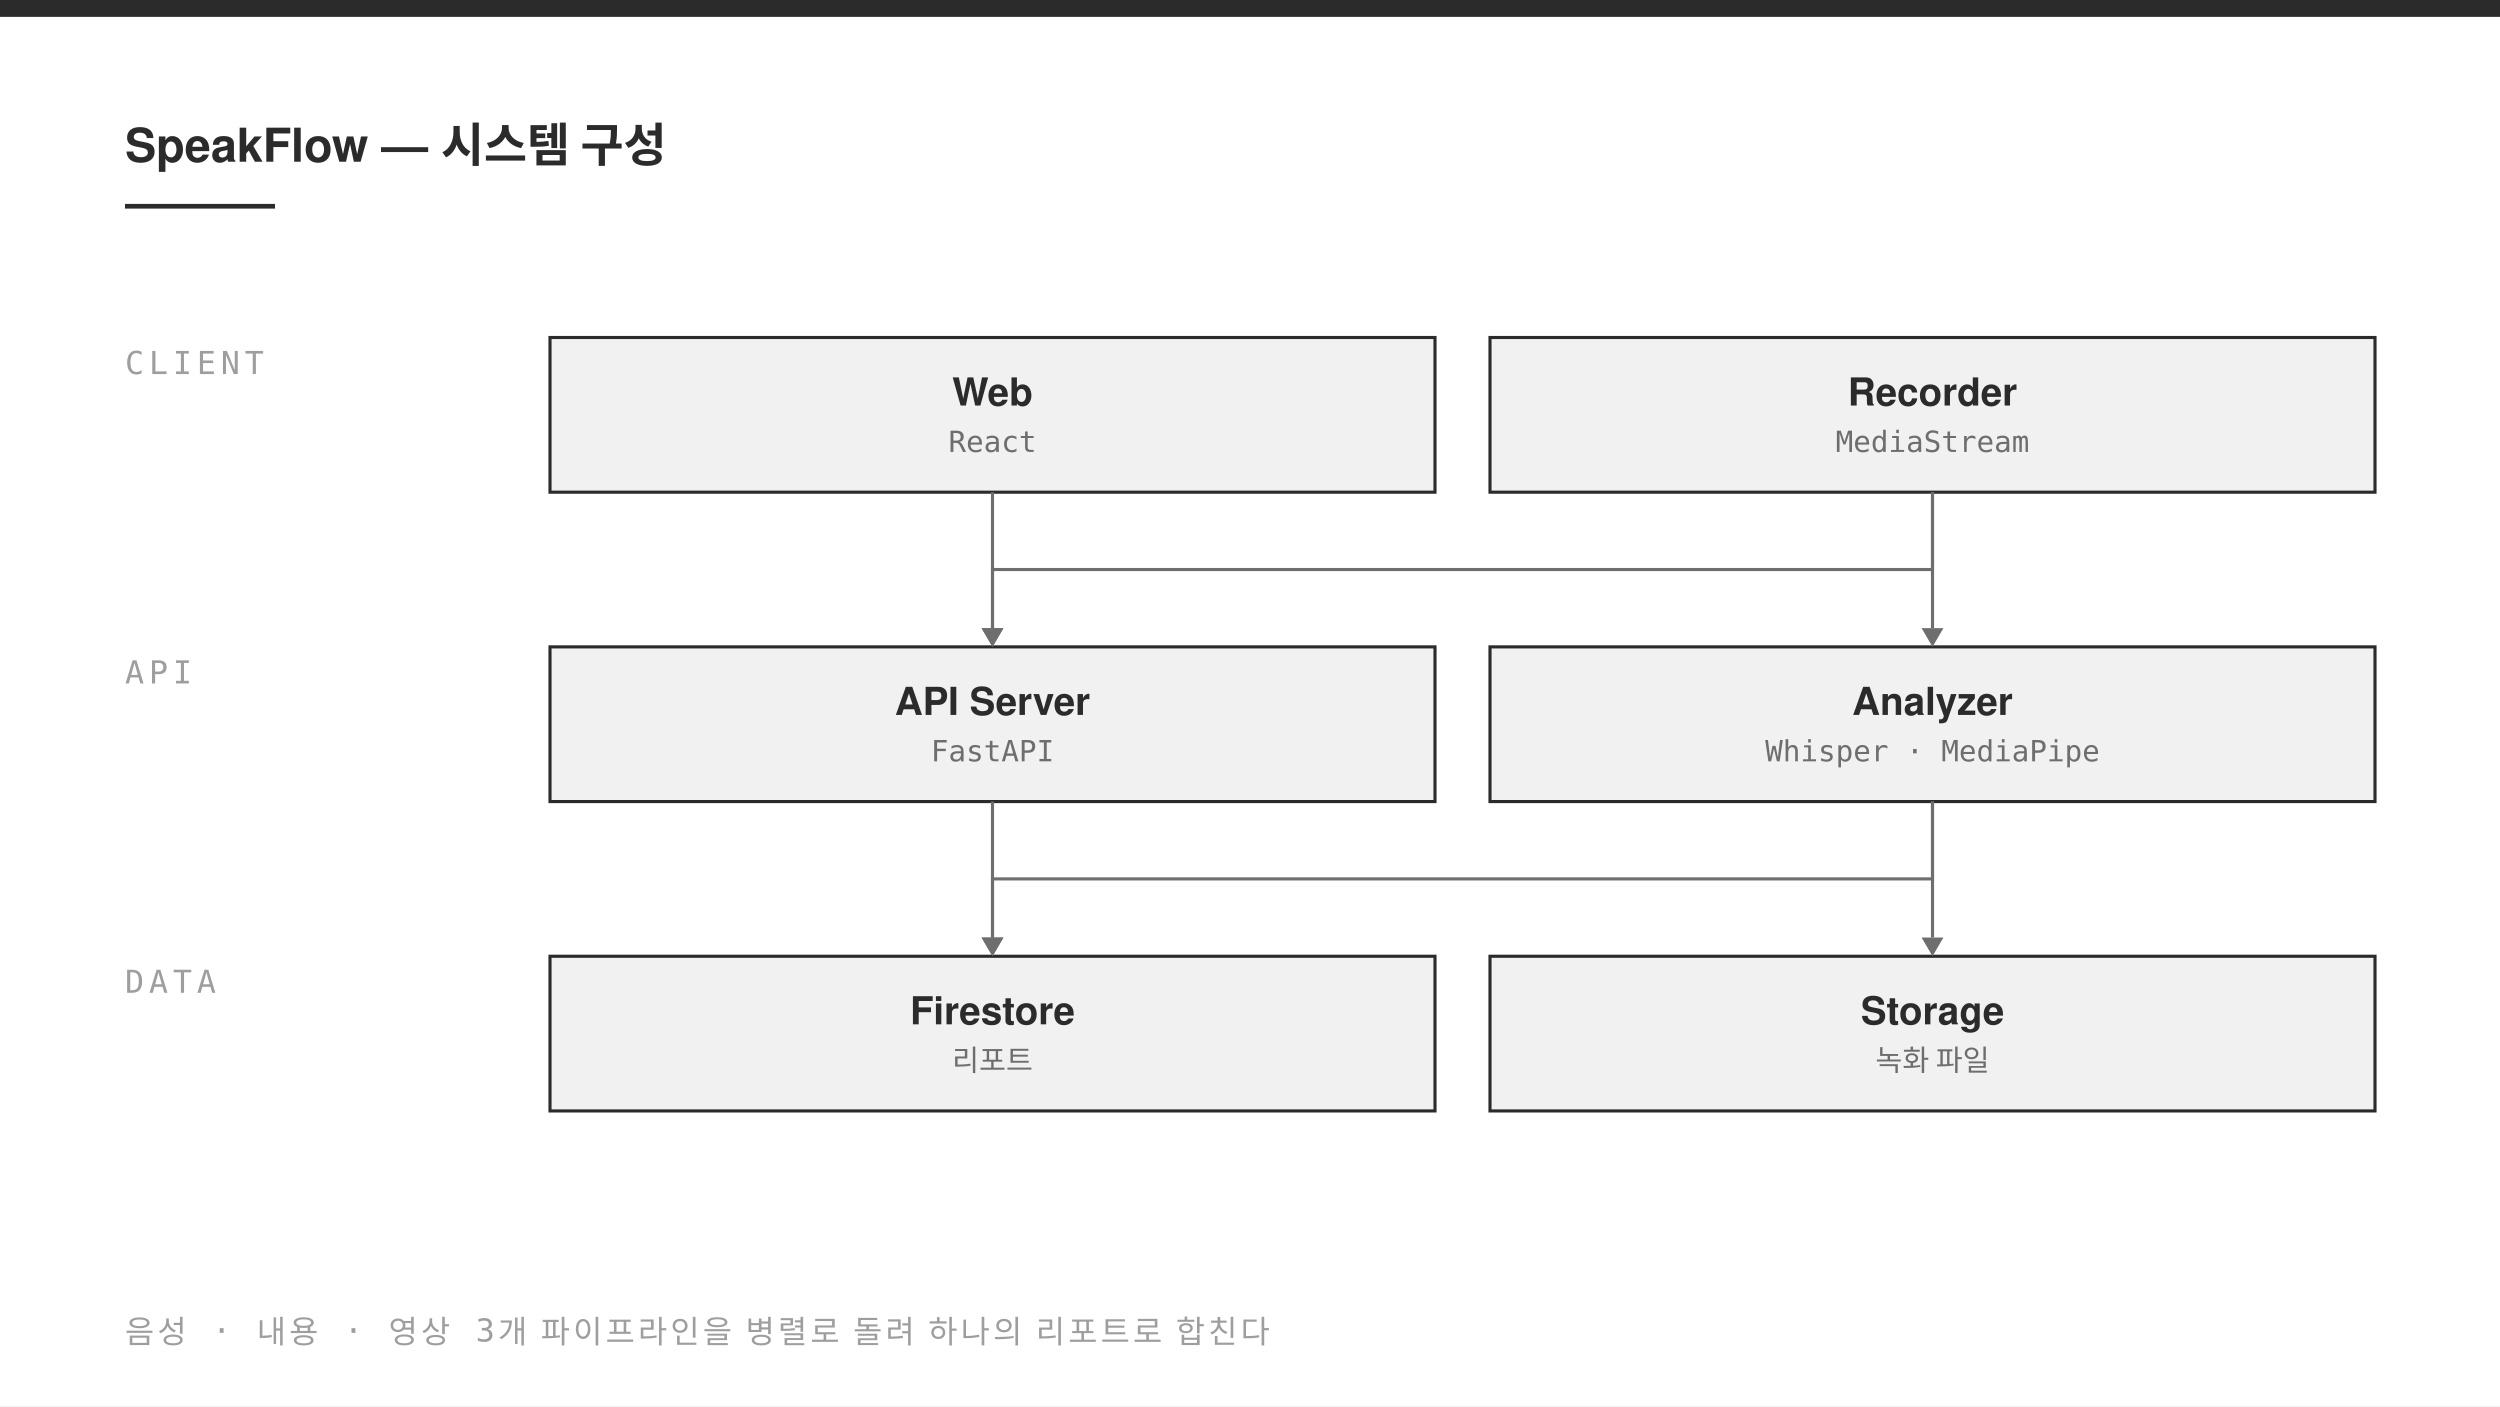
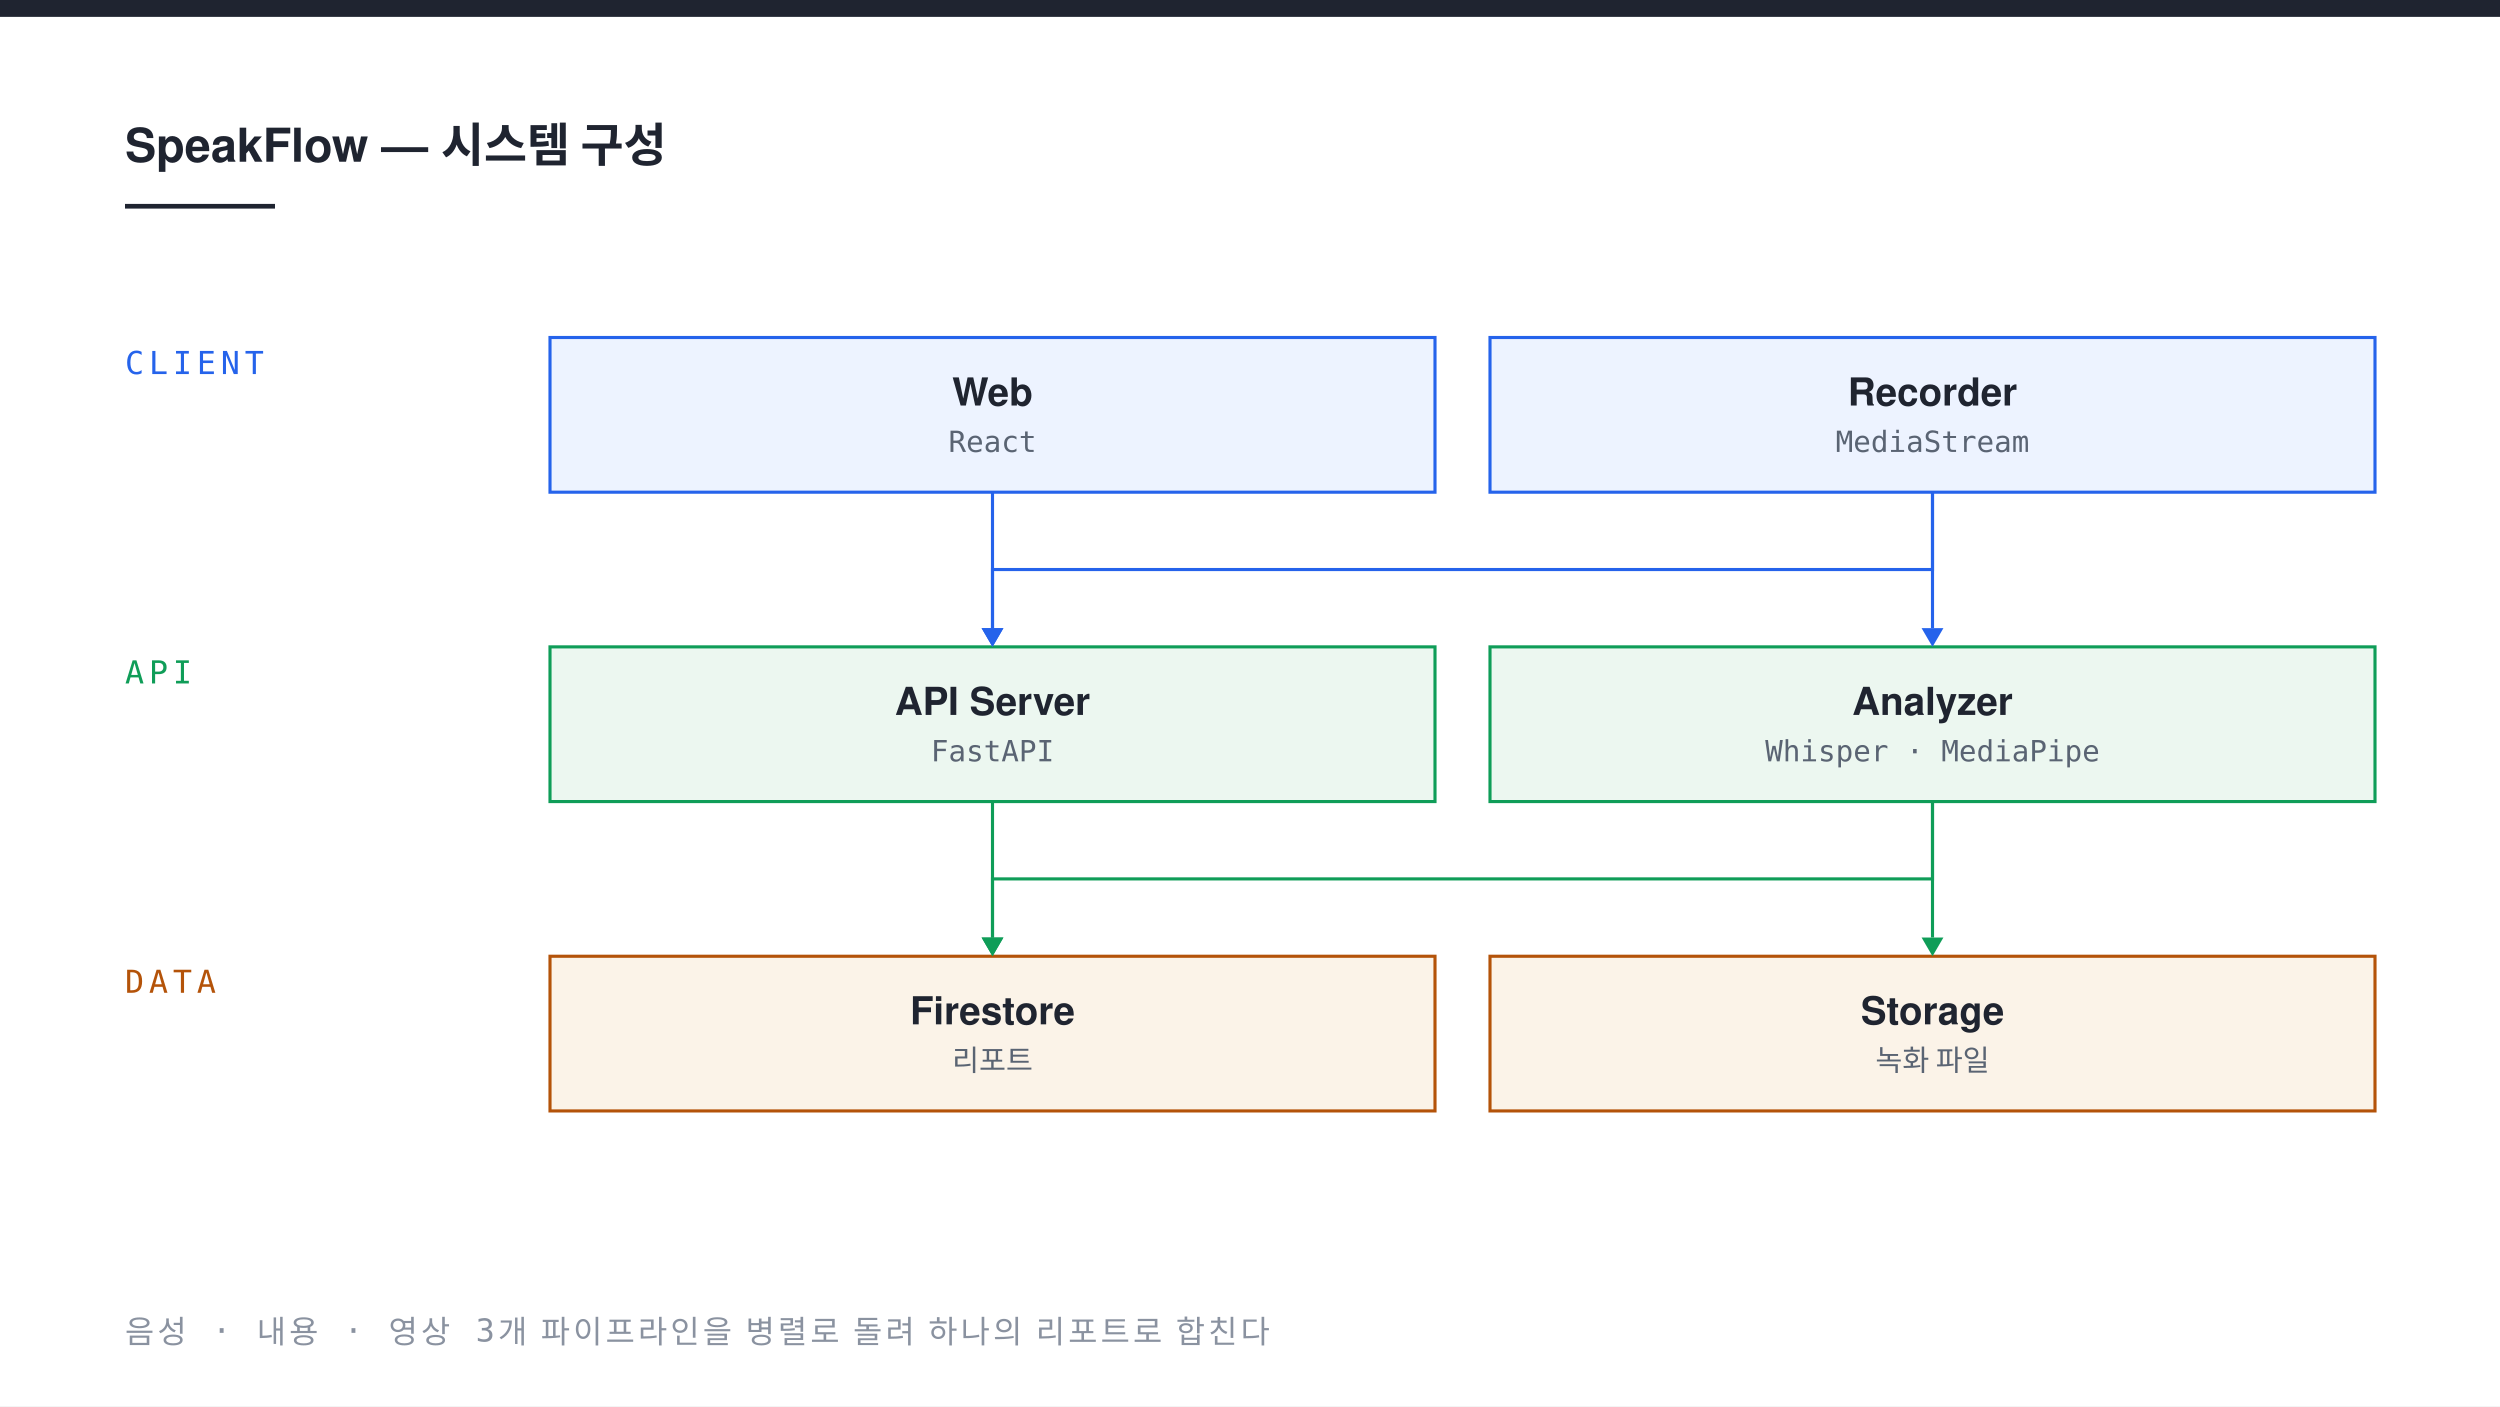
<svg xmlns="http://www.w3.org/2000/svg" viewBox="0 0 1600 900" width="1600" height="900" role="img">
  <rect x="0" y="0" width="1600" height="900" fill="#FFFFFF" />
-   <rect x="0" y="0" width="1600" height="10.8" fill="#2B2B2B" />
-   <text x="80" y="103.5" font-family="Helvetica Neue, Helvetica, Arial, sans-serif" font-size="29.9" font-weight="700" fill="#2B2B2B" text-anchor="start" letter-spacing="0" xml:space="preserve">SpeakFlow — 시스템 구성</text>
-   <rect x="80" y="130.5" width="96" height="3" fill="#2B2B2B" />
-   <text x="80" y="239.4" font-family="ui-monospace, SFMono-Regular, Menlo, Consolas, monospace" font-size="20.28" font-weight="400" fill="#9E9E9E" text-anchor="start" letter-spacing="3.12" xml:space="preserve">CLIENT</text>
-   <rect x="352" y="216" width="566.4" height="99" fill="#F1F1F1" />
-   <rect x="352" y="216" width="566.4" height="99" fill="none" stroke="#2B2B2B" stroke-width="2" />
-   <text x="635.2" y="259.56" font-family="Helvetica Neue, Helvetica, Arial, sans-serif" font-size="24.7" font-weight="700" fill="#2B2B2B" text-anchor="middle" letter-spacing="0" xml:space="preserve">Web</text>
-   <text x="635.2" y="289.26" font-family="ui-monospace, SFMono-Regular, Menlo, Consolas, monospace" font-size="18.72" font-weight="400" fill="#6E6E6E" text-anchor="middle" letter-spacing="0" xml:space="preserve">React</text>
-   <rect x="953.6" y="216" width="566.4" height="99" fill="#F1F1F1" />
-   <rect x="953.6" y="216" width="566.4" height="99" fill="none" stroke="#2B2B2B" stroke-width="2" />
-   <text x="1236.8" y="259.56" font-family="Helvetica Neue, Helvetica, Arial, sans-serif" font-size="24.7" font-weight="700" fill="#2B2B2B" text-anchor="middle" letter-spacing="0" xml:space="preserve">Recorder</text>
-   <text x="1236.8" y="289.26" font-family="ui-monospace, SFMono-Regular, Menlo, Consolas, monospace" font-size="18.72" font-weight="400" fill="#6E6E6E" text-anchor="middle" letter-spacing="0" xml:space="preserve">MediaStream</text>
-   <text x="80" y="437.4" font-family="ui-monospace, SFMono-Regular, Menlo, Consolas, monospace" font-size="20.28" font-weight="400" fill="#9E9E9E" text-anchor="start" letter-spacing="3.12" xml:space="preserve">API</text>
-   <rect x="352" y="414" width="566.4" height="99" fill="#F1F1F1" />
-   <rect x="352" y="414" width="566.4" height="99" fill="none" stroke="#2B2B2B" stroke-width="2" />
-   <text x="635.2" y="457.56" font-family="Helvetica Neue, Helvetica, Arial, sans-serif" font-size="24.7" font-weight="700" fill="#2B2B2B" text-anchor="middle" letter-spacing="0" xml:space="preserve">API Server</text>
-   <text x="635.2" y="487.26" font-family="ui-monospace, SFMono-Regular, Menlo, Consolas, monospace" font-size="18.72" font-weight="400" fill="#6E6E6E" text-anchor="middle" letter-spacing="0" xml:space="preserve">FastAPI</text>
-   <rect x="953.6" y="414" width="566.4" height="99" fill="#F1F1F1" />
-   <rect x="953.6" y="414" width="566.4" height="99" fill="none" stroke="#2B2B2B" stroke-width="2" />
-   <text x="1236.8" y="457.56" font-family="Helvetica Neue, Helvetica, Arial, sans-serif" font-size="24.7" font-weight="700" fill="#2B2B2B" text-anchor="middle" letter-spacing="0" xml:space="preserve">Analyzer</text>
-   <text x="1236.8" y="487.26" font-family="ui-monospace, SFMono-Regular, Menlo, Consolas, monospace" font-size="18.72" font-weight="400" fill="#6E6E6E" text-anchor="middle" letter-spacing="0" xml:space="preserve">Whisper · MediaPipe</text>
-   <text x="80" y="635.4" font-family="ui-monospace, SFMono-Regular, Menlo, Consolas, monospace" font-size="20.28" font-weight="400" fill="#9E9E9E" text-anchor="start" letter-spacing="3.12" xml:space="preserve">DATA</text>
-   <rect x="352" y="612" width="566.4" height="99" fill="#F1F1F1" />
-   <rect x="352" y="612" width="566.4" height="99" fill="none" stroke="#2B2B2B" stroke-width="2" />
-   <text x="635.2" y="655.56" font-family="Helvetica Neue, Helvetica, Arial, sans-serif" font-size="24.7" font-weight="700" fill="#2B2B2B" text-anchor="middle" letter-spacing="0" xml:space="preserve">Firestore</text>
-   <text x="635.2" y="685.26" font-family="ui-monospace, SFMono-Regular, Menlo, Consolas, monospace" font-size="18.72" font-weight="400" fill="#6E6E6E" text-anchor="middle" letter-spacing="0" xml:space="preserve">리포트</text>
-   <rect x="953.6" y="612" width="566.4" height="99" fill="#F1F1F1" />
-   <rect x="953.6" y="612" width="566.4" height="99" fill="none" stroke="#2B2B2B" stroke-width="2" />
-   <text x="1236.8" y="655.56" font-family="Helvetica Neue, Helvetica, Arial, sans-serif" font-size="24.7" font-weight="700" fill="#2B2B2B" text-anchor="middle" letter-spacing="0" xml:space="preserve">Storage</text>
-   <text x="1236.8" y="685.26" font-family="ui-monospace, SFMono-Regular, Menlo, Consolas, monospace" font-size="18.72" font-weight="400" fill="#6E6E6E" text-anchor="middle" letter-spacing="0" xml:space="preserve">녹화 파일</text>
-   <path d="M635.2 315 L635.2 364.5 L635.2 364.5 L635.2 402" fill="none" stroke="#6E6E6E" stroke-width="2" />
-   <path d="M635.2 414 l-7 -12 l14 0 z" fill="#6E6E6E" />
-   <path d="M1236.8 315 L1236.8 364.5 L635.2 364.5 L635.2 402" fill="none" stroke="#6E6E6E" stroke-width="2" />
-   <path d="M635.2 414 l-7 -12 l14 0 z" fill="#6E6E6E" />
-   <path d="M1236.8 315 L1236.8 364.5 L1236.8 364.5 L1236.8 402" fill="none" stroke="#6E6E6E" stroke-width="2" />
-   <path d="M1236.8 414 l-7 -12 l14 0 z" fill="#6E6E6E" />
-   <path d="M635.2 513 L635.2 562.5 L635.2 562.5 L635.2 600" fill="none" stroke="#6E6E6E" stroke-width="2" />
-   <path d="M635.2 612 l-7 -12 l14 0 z" fill="#6E6E6E" />
-   <path d="M1236.8 513 L1236.8 562.5 L635.2 562.5 L635.2 600" fill="none" stroke="#6E6E6E" stroke-width="2" />
-   <path d="M635.2 612 l-7 -12 l14 0 z" fill="#6E6E6E" />
-   <path d="M1236.8 513 L1236.8 562.5 L1236.8 562.5 L1236.8 600" fill="none" stroke="#6E6E6E" stroke-width="2" />
-   <path d="M1236.8 612 l-7 -12 l14 0 z" fill="#6E6E6E" />
-   <text x="80" y="859.5" font-family="ui-monospace, SFMono-Regular, Menlo, Consolas, monospace" font-size="20.28" font-weight="400" fill="#9E9E9E" text-anchor="start" letter-spacing="2.08" xml:space="preserve">음성 · 내용 · 영상 3개 파이프라인을 병렬로 돌려 하나의 리포트로 합친다</text>
+   <rect x="0" y="0" width="1600" height="10.8" fill="#1F2430" />
+   <text x="80" y="103.5" font-family="Helvetica Neue, Helvetica, Arial, sans-serif" font-size="29.9" font-weight="700" fill="#1F2430" text-anchor="start" letter-spacing="0" xml:space="preserve">SpeakFlow — 시스템 구성</text>
+   <rect x="80" y="130.5" width="96" height="3" fill="#1F2430" />
+   <text x="80" y="239.4" font-family="ui-monospace, SFMono-Regular, Menlo, Consolas, monospace" font-size="20.28" font-weight="400" fill="#2563EB" text-anchor="start" letter-spacing="3.12" xml:space="preserve">CLIENT</text>
+   <rect x="352" y="216" width="566.4" height="99" fill="#EDF3FF" />
+   <rect x="352" y="216" width="566.4" height="99" fill="none" stroke="#2563EB" stroke-width="2" />
+   <text x="635.2" y="259.56" font-family="Helvetica Neue, Helvetica, Arial, sans-serif" font-size="24.7" font-weight="700" fill="#1F2430" text-anchor="middle" letter-spacing="0" xml:space="preserve">Web</text>
+   <text x="635.2" y="289.26" font-family="ui-monospace, SFMono-Regular, Menlo, Consolas, monospace" font-size="18.72" font-weight="400" fill="#5A6473" text-anchor="middle" letter-spacing="0" xml:space="preserve">React</text>
+   <rect x="953.6" y="216" width="566.4" height="99" fill="#EDF3FF" />
+   <rect x="953.6" y="216" width="566.4" height="99" fill="none" stroke="#2563EB" stroke-width="2" />
+   <text x="1236.8" y="259.56" font-family="Helvetica Neue, Helvetica, Arial, sans-serif" font-size="24.7" font-weight="700" fill="#1F2430" text-anchor="middle" letter-spacing="0" xml:space="preserve">Recorder</text>
+   <text x="1236.8" y="289.26" font-family="ui-monospace, SFMono-Regular, Menlo, Consolas, monospace" font-size="18.72" font-weight="400" fill="#5A6473" text-anchor="middle" letter-spacing="0" xml:space="preserve">MediaStream</text>
+   <text x="80" y="437.4" font-family="ui-monospace, SFMono-Regular, Menlo, Consolas, monospace" font-size="20.28" font-weight="400" fill="#0F9D58" text-anchor="start" letter-spacing="3.12" xml:space="preserve">API</text>
+   <rect x="352" y="414" width="566.4" height="99" fill="#ECF7F0" />
+   <rect x="352" y="414" width="566.4" height="99" fill="none" stroke="#0F9D58" stroke-width="2" />
+   <text x="635.2" y="457.56" font-family="Helvetica Neue, Helvetica, Arial, sans-serif" font-size="24.7" font-weight="700" fill="#1F2430" text-anchor="middle" letter-spacing="0" xml:space="preserve">API Server</text>
+   <text x="635.2" y="487.26" font-family="ui-monospace, SFMono-Regular, Menlo, Consolas, monospace" font-size="18.72" font-weight="400" fill="#5A6473" text-anchor="middle" letter-spacing="0" xml:space="preserve">FastAPI</text>
+   <rect x="953.6" y="414" width="566.4" height="99" fill="#ECF7F0" />
+   <rect x="953.6" y="414" width="566.4" height="99" fill="none" stroke="#0F9D58" stroke-width="2" />
+   <text x="1236.8" y="457.56" font-family="Helvetica Neue, Helvetica, Arial, sans-serif" font-size="24.7" font-weight="700" fill="#1F2430" text-anchor="middle" letter-spacing="0" xml:space="preserve">Analyzer</text>
+   <text x="1236.8" y="487.26" font-family="ui-monospace, SFMono-Regular, Menlo, Consolas, monospace" font-size="18.72" font-weight="400" fill="#5A6473" text-anchor="middle" letter-spacing="0" xml:space="preserve">Whisper · MediaPipe</text>
+   <text x="80" y="635.4" font-family="ui-monospace, SFMono-Regular, Menlo, Consolas, monospace" font-size="20.28" font-weight="400" fill="#B45309" text-anchor="start" letter-spacing="3.12" xml:space="preserve">DATA</text>
+   <rect x="352" y="612" width="566.4" height="99" fill="#FBF3E8" />
+   <rect x="352" y="612" width="566.4" height="99" fill="none" stroke="#B45309" stroke-width="2" />
+   <text x="635.2" y="655.56" font-family="Helvetica Neue, Helvetica, Arial, sans-serif" font-size="24.7" font-weight="700" fill="#1F2430" text-anchor="middle" letter-spacing="0" xml:space="preserve">Firestore</text>
+   <text x="635.2" y="685.26" font-family="ui-monospace, SFMono-Regular, Menlo, Consolas, monospace" font-size="18.72" font-weight="400" fill="#5A6473" text-anchor="middle" letter-spacing="0" xml:space="preserve">리포트</text>
+   <rect x="953.6" y="612" width="566.4" height="99" fill="#FBF3E8" />
+   <rect x="953.6" y="612" width="566.4" height="99" fill="none" stroke="#B45309" stroke-width="2" />
+   <text x="1236.8" y="655.56" font-family="Helvetica Neue, Helvetica, Arial, sans-serif" font-size="24.7" font-weight="700" fill="#1F2430" text-anchor="middle" letter-spacing="0" xml:space="preserve">Storage</text>
+   <text x="1236.8" y="685.26" font-family="ui-monospace, SFMono-Regular, Menlo, Consolas, monospace" font-size="18.72" font-weight="400" fill="#5A6473" text-anchor="middle" letter-spacing="0" xml:space="preserve">녹화 파일</text>
+   <path d="M635.2 315 L635.2 364.5 L635.2 364.5 L635.2 402" fill="none" stroke="#2563EB" stroke-width="2" />
+   <path d="M635.2 414 l-7 -12 l14 0 z" fill="#2563EB" />
+   <path d="M1236.8 315 L1236.8 364.5 L635.2 364.5 L635.2 402" fill="none" stroke="#2563EB" stroke-width="2" />
+   <path d="M635.2 414 l-7 -12 l14 0 z" fill="#2563EB" />
+   <path d="M1236.8 315 L1236.8 364.5 L1236.8 364.5 L1236.8 402" fill="none" stroke="#2563EB" stroke-width="2" />
+   <path d="M1236.8 414 l-7 -12 l14 0 z" fill="#2563EB" />
+   <path d="M635.2 513 L635.2 562.5 L635.2 562.5 L635.2 600" fill="none" stroke="#0F9D58" stroke-width="2" />
+   <path d="M635.2 612 l-7 -12 l14 0 z" fill="#0F9D58" />
+   <path d="M1236.8 513 L1236.8 562.5 L635.2 562.5 L635.2 600" fill="none" stroke="#0F9D58" stroke-width="2" />
+   <path d="M635.2 612 l-7 -12 l14 0 z" fill="#0F9D58" />
+   <path d="M1236.8 513 L1236.8 562.5 L1236.8 562.5 L1236.8 600" fill="none" stroke="#0F9D58" stroke-width="2" />
+   <path d="M1236.8 612 l-7 -12 l14 0 z" fill="#0F9D58" />
+   <text x="80" y="859.5" font-family="ui-monospace, SFMono-Regular, Menlo, Consolas, monospace" font-size="20.28" font-weight="400" fill="#8A92A0" text-anchor="start" letter-spacing="2.08" xml:space="preserve">음성 · 내용 · 영상 3개 파이프라인을 병렬로 돌려 하나의 리포트로 합친다</text>
</svg>
